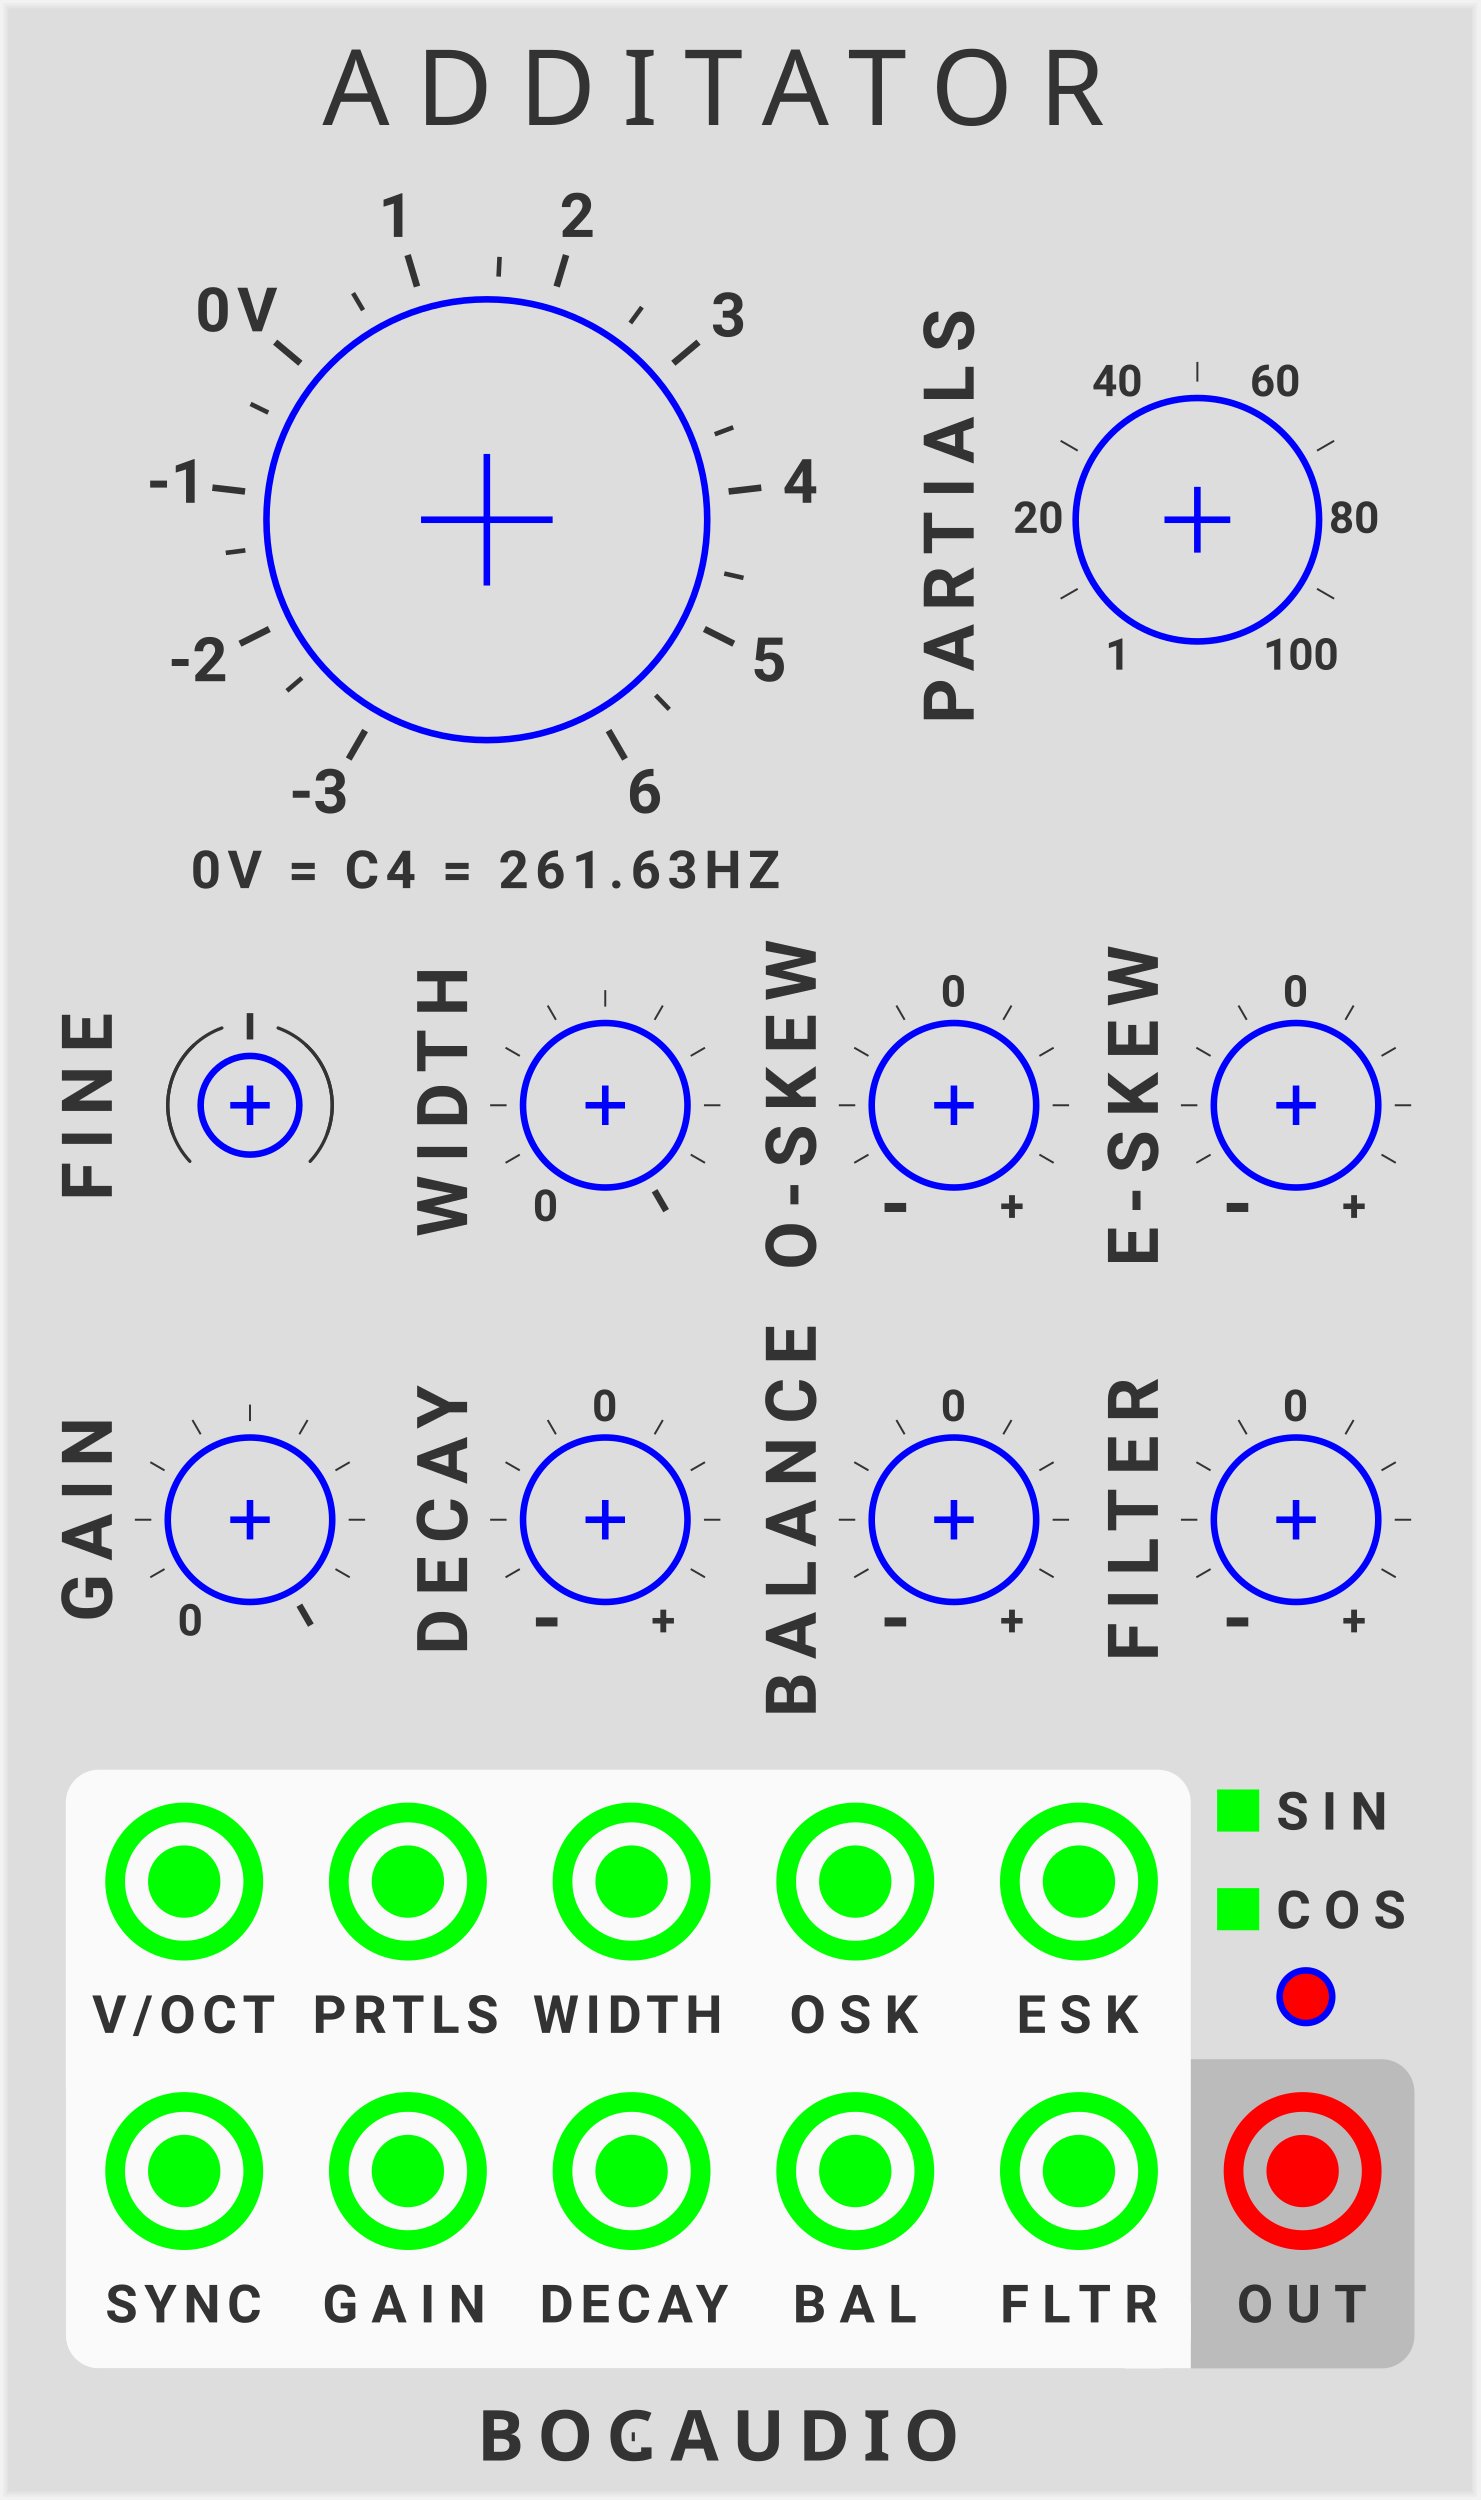
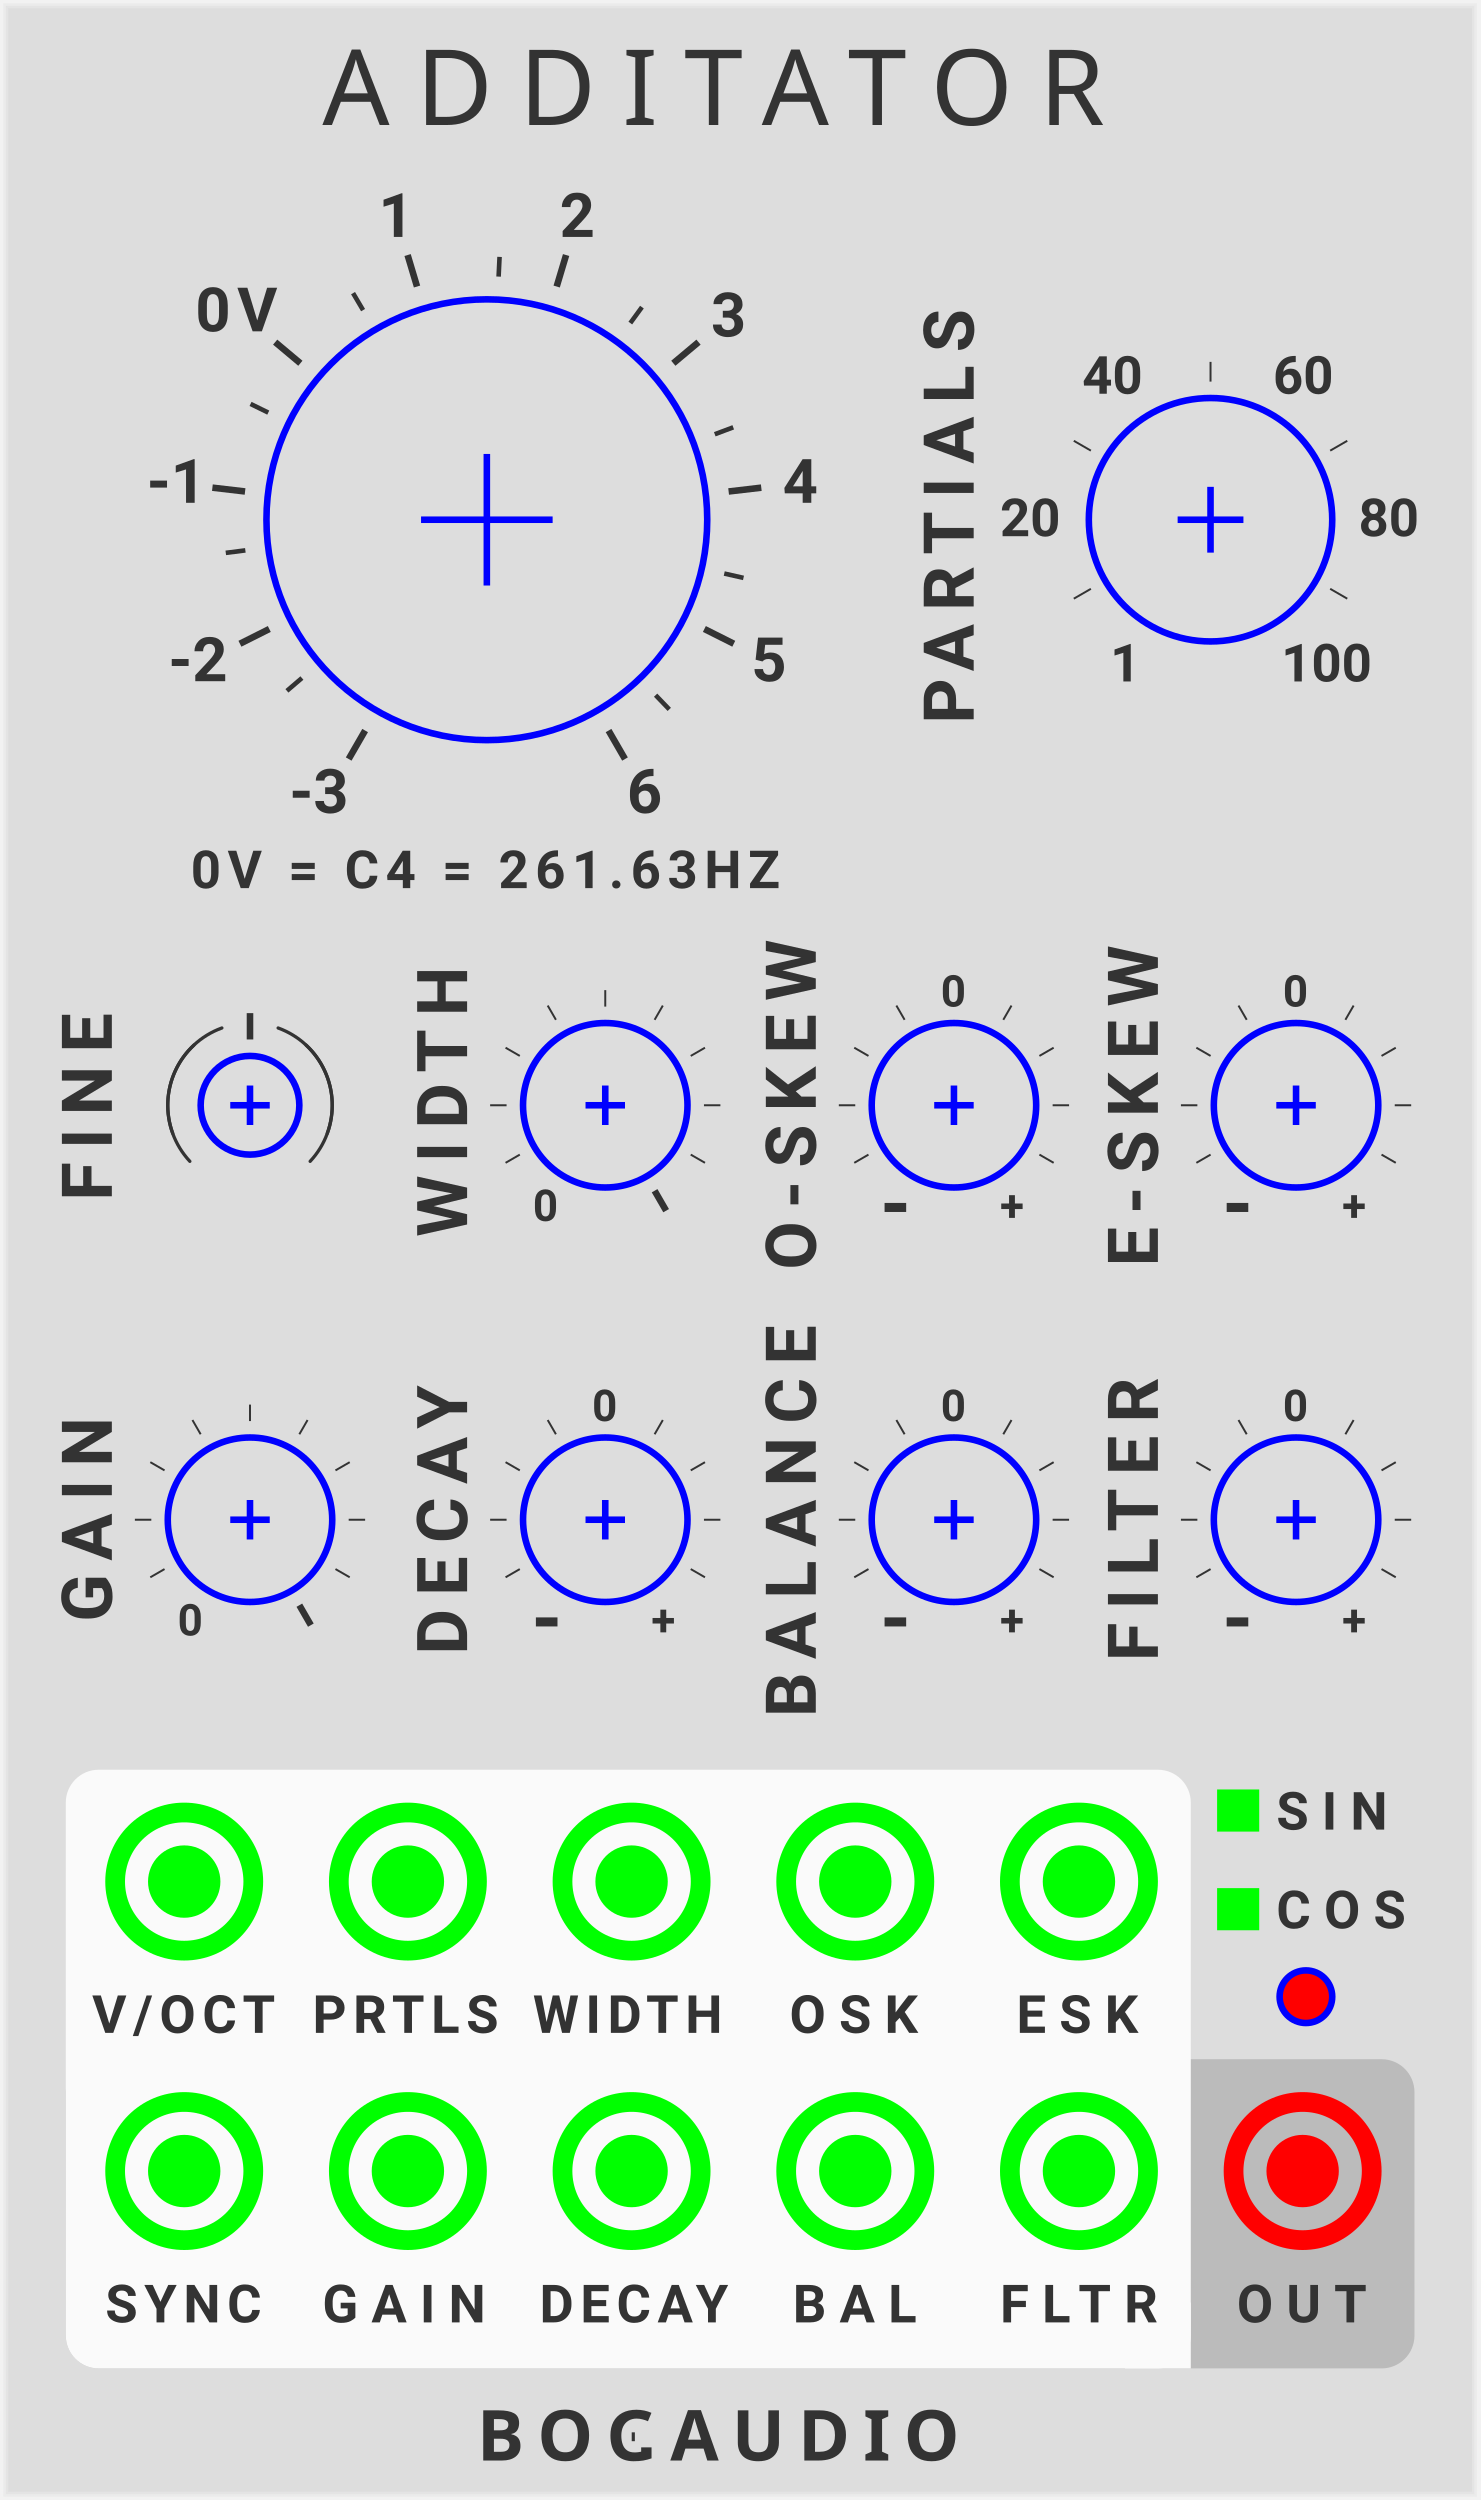
<svg xmlns="http://www.w3.org/2000/svg" xmlns:xlink="http://www.w3.org/1999/xlink" version="1.1" width="225" height="380" viewBox="0 0 225 380">
  <style>
    text {
      fill: #333;
      font-family: 'Roboto', sans-serif;
      font-weight: bold;
    }
    text.title {
      font-family: 'Comfortaa', sans-serif;
      font-weight: normal;
    }
    text.brand {
      font-family: 'Audiowide', sans-serif;
      font-weight: bold;
    }
  </style>
  <defs>
    <symbol id="knob-large" viewBox="0 0 68px 68px">
      <g transform="translate(34 34)">
        <polyline points="-10,0 10,0" stroke-width="1" stroke="#00f" />
        <polyline points="0,-10 0,10" stroke-width="1" stroke="#00f" />
        <circle cx="0" cy="0" r="33.5" stroke-width="1" stroke="#00f" fill="none" />
      </g>
    </symbol>
    <symbol id="knob" viewBox="0 0 38px 38px">
      <g transform="translate(19 19)">
        <polyline points="-5,0 5,0" stroke-width="1" stroke="#00f" />
        <polyline points="0,-5 0,5" stroke-width="1" stroke="#00f" />
        <circle cx="0" cy="0" r="18.5" stroke-width="1" stroke="#00f" fill="none" />
      </g>
    </symbol>
    <symbol id="knob-medium" viewBox="0 0 26px 26px">
      <g transform="translate(13 13)">
        <polyline points="-3,0 3,0" stroke-width="1" stroke="#00f" />
        <polyline points="0,-3 0,3" stroke-width="1" stroke="#00f" />
        <circle cx="0" cy="0" r="12.5" stroke-width="1" stroke="#00f" fill="none" />
      </g>
    </symbol>
    <symbol id="knob-smallest" viewBox="0 0 16px 16px">
      <g transform="translate(8 8)">
        <polyline points="-3,0 3,0" stroke-width="1" stroke="#00f" />
        <polyline points="0,-3 0,3" stroke-width="1" stroke="#00f" />
        <circle r="7.5" stroke-width="1" stroke="#00f" fill="none" />
      </g>
    </symbol>
    <symbol id="knobguide-frequency" viewBox="0 0 108px 108px">
      <g transform="translate(54 54)">
        <g transform="rotate(-240) translate(34 0)">
          <polyline points="0,0 5,0" stroke-width="1" stroke="#333" transform="translate(3 0)" />
          <text font-size="7.0pt" transform="translate(14 0) rotate(240) translate(-6 3)">-3</text>
        </g>
        <g transform="rotate(-220.56) translate(34 0)">
          <polyline points="0,0 3,0" stroke-width="0.7" stroke="#333" transform="translate(3 0)" />
        </g>
        <g transform="rotate(-206.667) translate(34 0)">
          <polyline points="0,0 5,0" stroke-width="1" stroke="#333" transform="translate(3 0)" />
          <text font-size="7.0pt" transform="translate(14 0) rotate(206.667) translate(-5.5 3)">-2</text>
        </g>
        <g transform="rotate(-187.23) translate(34 0)">
          <polyline points="0,0 3,0" stroke-width="0.7" stroke="#333" transform="translate(3 0)" />
        </g>
        <g transform="rotate(-173.333) translate(34 0)">
          <polyline points="0,0 5,0" stroke-width="1" stroke="#333" transform="translate(3 0)" />
          <text font-size="7.0pt" transform="translate(14 0) rotate(173.333) translate(-4 3)">-1</text>
        </g>
        <g transform="rotate(-153.89) translate(34 0)">
          <polyline points="0,0 3,0" stroke-width="0.7" stroke="#333" transform="translate(3 0)" />
        </g>
        <g transform="rotate(-140) translate(34 0)">
          <polyline points="0,0 5,0" stroke-width="1" stroke="#333" transform="translate(3 0)" />
          <text font-size="7.0pt" letter-spacing="1px" transform="translate(16 0) rotate(140) translate(-6 3.5)">0V</text>
        </g>
        <g transform="rotate(-120.56) translate(34 0)">
          <polyline points="0,0 3,0" stroke-width="0.7" stroke="#333" transform="translate(3 0)" />
        </g>
        <g transform="rotate(-106.667) translate(34 0)">
          <polyline points="0,0 5,0" stroke-width="1" stroke="#333" transform="translate(3 0)" />
          <text font-size="7.0pt" transform="translate(14 0) rotate(106.667) translate(-2.7 3)">1</text>
        </g>
        <g transform="rotate(-87.23) translate(34 0)">
          <polyline points="0,0 3,0" stroke-width="0.7" stroke="#333" transform="translate(3 0)" />
        </g>
        <g transform="rotate(-73.33) translate(34 0)">
          <polyline points="0,0 5,0" stroke-width="1" stroke="#333" transform="translate(3 0)" />
          <text font-size="7.0pt" transform="translate(14 0) rotate(73.333) translate(-2.7 3)">2</text>
        </g>
        <g transform="rotate(-53.89) translate(34 0)">
          <polyline points="0,0 3,0" stroke-width="0.7" stroke="#333" transform="translate(3 0)" />
        </g>
        <g transform="rotate(-40) translate(34 0)">
          <polyline points="0,0 5,0" stroke-width="1" stroke="#333" transform="translate(3 0)" />
          <text font-size="7.0pt" transform="translate(14 0) rotate(40) translate(-2.7 3)">3</text>
        </g>
        <g transform="rotate(-20.56) translate(34 0)">
          <polyline points="0,0 3,0" stroke-width="0.7" stroke="#333" transform="translate(3 0)" />
        </g>
        <g transform="rotate(-6.667) translate(34 0)">
          <polyline points="0,0 5,0" stroke-width="1" stroke="#333" transform="translate(3 0)" />
          <text font-size="7.0pt" transform="translate(14 0) rotate(6.667) translate(-2.7 3)">4</text>
        </g>
        <g transform="rotate(12.77) translate(34 0)">
          <polyline points="0,0 3,0" stroke-width="0.7" stroke="#333" transform="translate(3 0)" />
        </g>
        <g transform="rotate(26.667) translate(34 0)">
          <polyline points="0,0 5,0" stroke-width="1" stroke="#333" transform="translate(3 0)" />
          <text font-size="7.0pt" transform="translate(14 0) rotate(-26.667) translate(-2.7 3)">5</text>
        </g>
        <g transform="rotate(46.11) translate(34 0)">
          <polyline points="0,0 3,0" stroke-width="0.7" stroke="#333" transform="translate(3 0)" />
        </g>
        <g transform="rotate(60) translate(34 0)">
          <polyline points="0,0 5,0" stroke-width="1" stroke="#333" transform="translate(3 0)" />
          <text font-size="7.0pt" transform="translate(14 0) rotate(-60) translate(-2.7 3)">6</text>
        </g>
      </g>
    </symbol>
-     <symbol id="knobguide-partials" viewBox="0 0 60px 60px">
-       <g transform="translate(30 30)">
-         <text font-size="5.0pt" transform="rotate(-240) translate(24 0) rotate(240) translate(-2 2)">1</text>
+     <symbol id="knobguide-partials" viewBox="0 0 70px 70px">
+       <g transform="translate(35 35)">
+         <text font-size="6.0pt" transform="rotate(-240) translate(25.5 0) rotate(240) translate(-2.5 2.5)">1</text>
        <polyline points="0,0 3,0" stroke-width="0.3" stroke="#333" transform="rotate(-210) translate(21 0)" />
-         <text font-size="5.0pt" transform="rotate(-180) translate(24 0) rotate(180) translate(-4 2)">20</text>
+         <text font-size="6.0pt" transform="rotate(-180) translate(25 0) rotate(180) translate(-7 2.5)">20</text>
        <polyline points="0,0 3,0" stroke-width="0.3" stroke="#333" transform="rotate(-150) translate(21 0)" />
-         <text font-size="5.0pt" transform="rotate(-120) translate(24 0) rotate(120) translate(-4 2)">40</text>
+         <text font-size="6.0pt" transform="rotate(-120) translate(25 0) rotate(120) translate(-7 2.5)">40</text>
        <polyline points="0,0 3,0" stroke-width="0.3" stroke="#333" transform="rotate(-90) translate(21 0)" />
-         <text font-size="5.0pt" transform="rotate(-60) translate(24 0) rotate(60) translate(-4 2)">60</text>
+         <text font-size="6.0pt" transform="rotate(-60) translate(25 0) rotate(60) translate(-3 2.5)">60</text>
        <polyline points="0,0 3,0" stroke-width="0.3" stroke="#333" transform="rotate(-30) translate(21 0)" />
-         <text font-size="5.0pt" transform="rotate(0) translate(24 0) rotate(0) translate(-4 2)">80</text>
+         <text font-size="6.0pt" transform="rotate(0) translate(25 0) rotate(0) translate(-2.5 2.5)">80</text>
        <polyline points="0,0 3,0" stroke-width="0.3" stroke="#333" transform="rotate(30) translate(21 0)" />
-         <text font-size="5.0pt" transform="rotate(60) translate(24 0) rotate(-60) translate(-2 2)">100</text>
+         <text font-size="6.0pt" transform="rotate(60) translate(25.5 0) rotate(-60) translate(-2 2.5)">100</text>
      </g>
    </symbol>
    <symbol id="knobguide-attenuverter" viewBox="0 0 45px 45px">
      <g transform="translate(22.5 22.5)">
        <g transform="rotate(-240) translate(15 0)">
          <text font-size="9.0pt" transform="translate(3 0) rotate(240) translate(-2.2 3.6)">-</text>
        </g>
        <g transform="rotate(-210) translate(15 0)">
          <polyline points="0,0 2.5,0" stroke-width="0.3" stroke="#333" />
        </g>
        <g transform="rotate(-180) translate(15 0)">
          <polyline points="0,0 2.5,0" stroke-width="0.3" stroke="#333" />
        </g>
        <g transform="rotate(-150) translate(15 0)">
          <polyline points="0,0 2.5,0" stroke-width="0.3" stroke="#333" />
        </g>
        <g transform="rotate(-120) translate(15 0)">
          <polyline points="0,0 2.5,0" stroke-width="0.3" stroke="#333" />
        </g>
        <g transform="rotate(-90) translate(15 0)">
          <text font-size="5.0pt" transform="translate(2 0) rotate(90) translate(-2 2)">0</text>
        </g>
        <g transform="rotate(-60) translate(15 0)">
          <polyline points="0,0 2.5,0" stroke-width="0.3" stroke="#333" />
        </g>
        <g transform="rotate(-30) translate(15 0)">
          <polyline points="0,0 2.5,0" stroke-width="0.3" stroke="#333" />
        </g>
        <g transform="rotate(0) translate(15 0)">
          <polyline points="0,0 2.5,0" stroke-width="0.3" stroke="#333" />
        </g>
        <g transform="rotate(30) translate(15 0)">
          <polyline points="0,0 2.5,0" stroke-width="0.3" stroke="#333" />
        </g>
        <g transform="rotate(60) translate(15 0)">
          <text font-size="5.0pt" transform="translate(3 0) rotate(-60) translate(-2 2)">+</text>
        </g>
      </g>
    </symbol>
    <symbol id="knobguide-linear" viewBox="0 0 45px 45px">
      <g transform="translate(22.5 22.5)">
        <text font-size="5.0pt" transform="rotate(-240) translate(18 0) rotate(240) translate(-2 2)">0</text>
        <polyline points="0,0 2.5,0" stroke-width="0.3" stroke="#333" transform="rotate(-210) translate(15 0)" />
        <polyline points="0,0 2.5,0" stroke-width="0.3" stroke="#333" transform="rotate(-180) translate(15 0)" />
        <polyline points="0,0 2.5,0" stroke-width="0.3" stroke="#333" transform="rotate(-150) translate(15 0)" />
        <polyline points="0,0 2.5,0" stroke-width="0.3" stroke="#333" transform="rotate(-120) translate(15 0)" />
        <polyline points="0,0 2.5,0" stroke-width="0.3" stroke="#333" transform="rotate(-90) translate(15 0)" />
        <polyline points="0,0 2.5,0" stroke-width="0.3" stroke="#333" transform="rotate(-60) translate(15 0)" />
        <polyline points="0,0 2.5,0" stroke-width="0.3" stroke="#333" transform="rotate(-30) translate(15 0)" />
        <polyline points="0,0 2.5,0" stroke-width="0.3" stroke="#333" transform="rotate(0) translate(15 0)" />
        <polyline points="0,0 2.5,0" stroke-width="0.3" stroke="#333" transform="rotate(30) translate(15 0)" />
        <polyline points="0,0 3.5,0" stroke-width="1" stroke="#333" transform="rotate(60) translate(15 0)" />
      </g>
    </symbol>
    <symbol id="knobguide-centertick" viewBox="0 0 40px 40px">
      <g transform="translate(20 20)">
        <g transform="rotate(-90) translate(10 0)">
          <polyline points="0,0 4,0" stroke-width="1" stroke="#333" />
        </g>
        <path d="M 0 -12.5 A 12.5 12.5 0 0 1 12.5 0" stroke="#333" stroke-width="0.5" stroke-linecap="round" fill="none" transform="rotate(20)" />
        <path d="M 0 -12.5 A 12.5 12.5 0 0 1 12.5 0" stroke="#333" stroke-width="0.5" stroke-linecap="round" fill="none" transform="rotate(43)" />
        <path d="M 0 -12.5 A 12.5 12.5 0 0 0 -12.5 0" stroke="#333" stroke-width="0.5" stroke-linecap="round" fill="none" transform="rotate(-20)" />
        <path d="M 0 -12.5 A 12.5 12.5 0 0 0 -12.5 0" stroke="#333" stroke-width="0.5" stroke-linecap="round" fill="none" transform="rotate(-43)" />
      </g>
    </symbol>
    <symbol id="input" viewBox="0 0 24px 24px">
      <g transform="translate(12 12)">
        <circle cx="0" cy="0" r="5" stroke-width="1" stroke="#0f0" fill="#0f0" />
        <circle cx="0" cy="0" r="10.5" stroke-width="3" stroke="#0f0" fill="none" />
      </g>
    </symbol>
    <symbol id="output" viewBox="0 0 24px 24px">
      <g transform="translate(12 12)">
        <circle cx="0" cy="0" r="5" stroke-width="1" stroke="#f00" fill="#f00" />
        <circle cx="0" cy="0" r="10.5" stroke-width="3" stroke="#f00" fill="none" />
      </g>
    </symbol>
    <symbol id="button-small" viewBox="0 0 9px 9px">
      <g transform="translate(4.5 4.5)">
        <circle r="4" stroke-width="1" stroke="#00f" fill="#f00" />
      </g>
    </symbol>
    <symbol id="light-small" viewBox="0 0 6.4px 6.4px">
      <rect width="6.4" height="6.4" fill="#0f0" />
    </symbol>
  </defs>
  <rect width="100%" height="100%" fill="#ddd" />
  <polyline points="1,1 224,1 224,379 1,379 1,1" stroke="#e4e4e4" stroke-width="0.5" fill="none" />
  <polyline points="0.5,0.5 224.5,0.5 224.5,379.5 0.5,379.5 0.5,0.5" stroke="#ebebeb" stroke-width="0.8" fill="none" />
  <polyline points="0,0 225,0 225,380 0,380 0,0" stroke="#f2f2f2" stroke-width="1" fill="none" />
  <text class="title" x="49" y="19" font-size="12pt" letter-spacing="4px">ADDITATOR</text>
  <g transform="translate(72.5 374)">
    <text class="brand" font-size="8pt" letter-spacing="2px">BOGAUDIO</text>
    <rect width="3.0" height="3" fill="#ddd" transform="translate(24 -5)" />
  </g>
  <g transform="translate(20 25)">
    <use id="FREQUENCY_PARAM" xlink:href="#knob-large" transform="translate(20 20)" />
  </g>
  <use xlink:href="#knobguide-frequency" transform="translate(20 25)" />
  <text font-size="6pt" letter-spacing="1px" transform="translate(29 135)">0V = C4 = 261.63HZ</text>
-   <g transform="translate(143 60)">
-     <text font-size="8pt" letter-spacing="2px" transform="translate(5 50) rotate(270)">PARTIALS</text>
-     <use id="PARTIALS_PARAM" xlink:href="#knob" transform="translate(20 0)" />
-     <use xlink:href="#knobguide-partials" transform="translate(9 -11)" />
+   <g transform="translate(144 60)">
+     <text font-size="8pt" letter-spacing="2px" transform="translate(4 50) rotate(270)">PARTIALS</text>
+     <use id="PARTIALS_PARAM" xlink:href="#knob" transform="translate(21 0)" />
+     <use xlink:href="#knobguide-partials" transform="translate(5 -16)" />
  </g>
  <g transform="translate(10 155)">
    <g transform="translate(10 5)">
      <text font-size="8pt" letter-spacing="2px" transform="translate(-3 22.5) rotate(270)">FINE</text>
      <use id="FINE_PARAM" xlink:href="#knob-smallest" transform="translate(10 0)" />
    </g>
    <use xlink:href="#knobguide-centertick" transform="translate(8 -7)" />
    <g transform="translate(53 0)">
      <text font-size="8pt" letter-spacing="2px" transform="translate(8 33) rotate(270)">WIDTH</text>
      <use id="WIDTH_PARAM" xlink:href="#knob-medium" transform="translate(16 0)" />
    </g>
    <use xlink:href="#knobguide-linear" transform="translate(59.5 -9.5)" />
    <g transform="translate(106 0)">
      <text font-size="8pt" letter-spacing="2px" transform="translate(8 38) rotate(270)">O-SKEW</text>
      <use id="ODD_SKEW_PARAM" xlink:href="#knob-medium" transform="translate(16 0)" />
    </g>
    <use xlink:href="#knobguide-attenuverter" transform="translate(112.5 -9.5)" />
    <g transform="translate(158 0)">
      <text font-size="8pt" letter-spacing="2px" transform="translate(8 37.5) rotate(270)">E-SKEW</text>
      <use id="EVEN_SKEW_PARAM" xlink:href="#knob-medium" transform="translate(16 0)" />
    </g>
    <use xlink:href="#knobguide-attenuverter" transform="translate(164.5 -9.5)" />
  </g>
  <g transform="translate(10 218)">
    <g transform="translate(-1 0)">
      <text font-size="8pt" letter-spacing="2px" transform="translate(8 28.5) rotate(270)">GAIN</text>
      <use id="GAIN_PARAM" xlink:href="#knob-medium" transform="translate(16 0)" />
    </g>
    <use xlink:href="#knobguide-linear" transform="translate(5.5 -9.5)" />
    <g transform="translate(53 0)">
      <text font-size="8pt" letter-spacing="2px" transform="translate(8 33.5) rotate(270)">DECAY</text>
      <use id="DECAY_PARAM" xlink:href="#knob-medium" transform="translate(16 0)" />
    </g>
    <use xlink:href="#knobguide-attenuverter" transform="translate(59.5 -9.5)" />
    <g transform="translate(106 0)">
      <text font-size="8pt" letter-spacing="2px" transform="translate(8 43) rotate(270)">BALANCE</text>
      <use id="BALANCE_PARAM" xlink:href="#knob-medium" transform="translate(16 0)" />
    </g>
    <use xlink:href="#knobguide-attenuverter" transform="translate(112.5 -9.5)" />
    <g transform="translate(158 0)">
      <text font-size="8pt" letter-spacing="2px" transform="translate(8 34.5) rotate(270)">FILTER</text>
      <use id="FILTER_PARAM" xlink:href="#knob-medium" transform="translate(16 0)" />
    </g>
    <use xlink:href="#knobguide-attenuverter" transform="translate(164.5 -9.5)" />
  </g>
  <g transform="translate(185 272)">
    <use id="SINE_LIGHT" xlink:href="#light-small" transform="translate(0 0)" />
    <text font-size="6pt" letter-spacing="2px" transform="translate(9 6.1)">SIN</text>
    <use id="COSINE_LIGHT" xlink:href="#light-small" transform="translate(0 15)" />
    <text font-size="6pt" letter-spacing="2px" transform="translate(9 21.1)">COS</text>
    <use id="PHASE_PARAM" xlink:href="#button-small" transform="translate(9 27)" />
  </g>
  <g transform="translate(0 269)">
    <rect width="205" height="47" rx="5" fill="#bbb" transform="translate(10 44)" />
    <rect width="171" height="91" rx="5" fill="#fafafa" transform="translate(10 0)" />
    <rect width="10" height="10" fill="#fafafa" transform="translate(171 81)" />
    <g transform="translate(10 0)">
      <g transform="translate(3 0)">
        <use id="PITCH_INPUT" xlink:href="#input" transform="translate(3 5)" />
        <text font-size="6pt" letter-spacing="1px" transform="translate(1 40)">V/OCT</text>
      </g>
      <g transform="translate(37 0)">
        <use id="PARTIALS_INPUT" xlink:href="#input" transform="translate(3 5)" />
        <text font-size="6pt" letter-spacing="1px" transform="translate(0.5 40)">PRTLS</text>
      </g>
      <g transform="translate(71 0)">
        <use id="WIDTH_INPUT" xlink:href="#input" transform="translate(3 5)" />
        <text font-size="6pt" letter-spacing="1px" transform="translate(0 40)">WIDTH</text>
      </g>
      <g transform="translate(105 0)">
        <use id="ODD_SKEW_INPUT" xlink:href="#input" transform="translate(3 5)" />
        <text font-size="6pt" letter-spacing="2px" transform="translate(5 40)">OSK</text>
      </g>
      <g transform="translate(139 0)">
        <use id="EVEN_SKEW_INPUT" xlink:href="#input" transform="translate(3 5)" />
        <text font-size="6pt" letter-spacing="2px" transform="translate(5.5 40)">ESK</text>
      </g>
    </g>
    <g transform="translate(10 44)">
      <g transform="translate(3 0)">
        <use id="SYNC_INPUT" xlink:href="#input" transform="translate(3 5)" />
        <text font-size="6pt" letter-spacing="1px" transform="translate(3 40)">SYNC</text>
      </g>
      <g transform="translate(37 0)">
        <use id="GAIN_INPUT" xlink:href="#input" transform="translate(3 5)" />
        <text font-size="6pt" letter-spacing="2px" transform="translate(2 40)">GAIN</text>
      </g>
      <g transform="translate(71 0)">
        <use id="DECAY_INPUT" xlink:href="#input" transform="translate(3 5)" />
        <text font-size="6pt" letter-spacing="1px" transform="translate(1 40)">DECAY</text>
      </g>
      <g transform="translate(105 0)">
        <use id="BALANCE_INPUT" xlink:href="#input" transform="translate(3 5)" />
        <text font-size="6pt" letter-spacing="2px" transform="translate(5.5 40)">BAL</text>
      </g>
      <g transform="translate(139 0)">
        <use id="FILTER_INPUT" xlink:href="#input" transform="translate(3 5)" />
        <text font-size="6pt" letter-spacing="2px" transform="translate(3 40)">FLTR</text>
      </g>
      <g transform="translate(173 0)">
        <use id="AUDIO_OUTPUT" xlink:href="#output" transform="translate(3 5)" />
        <text font-size="6pt" letter-spacing="2px" transform="translate(5 40)">OUT</text>
      </g>
    </g>
  </g>
</svg>
